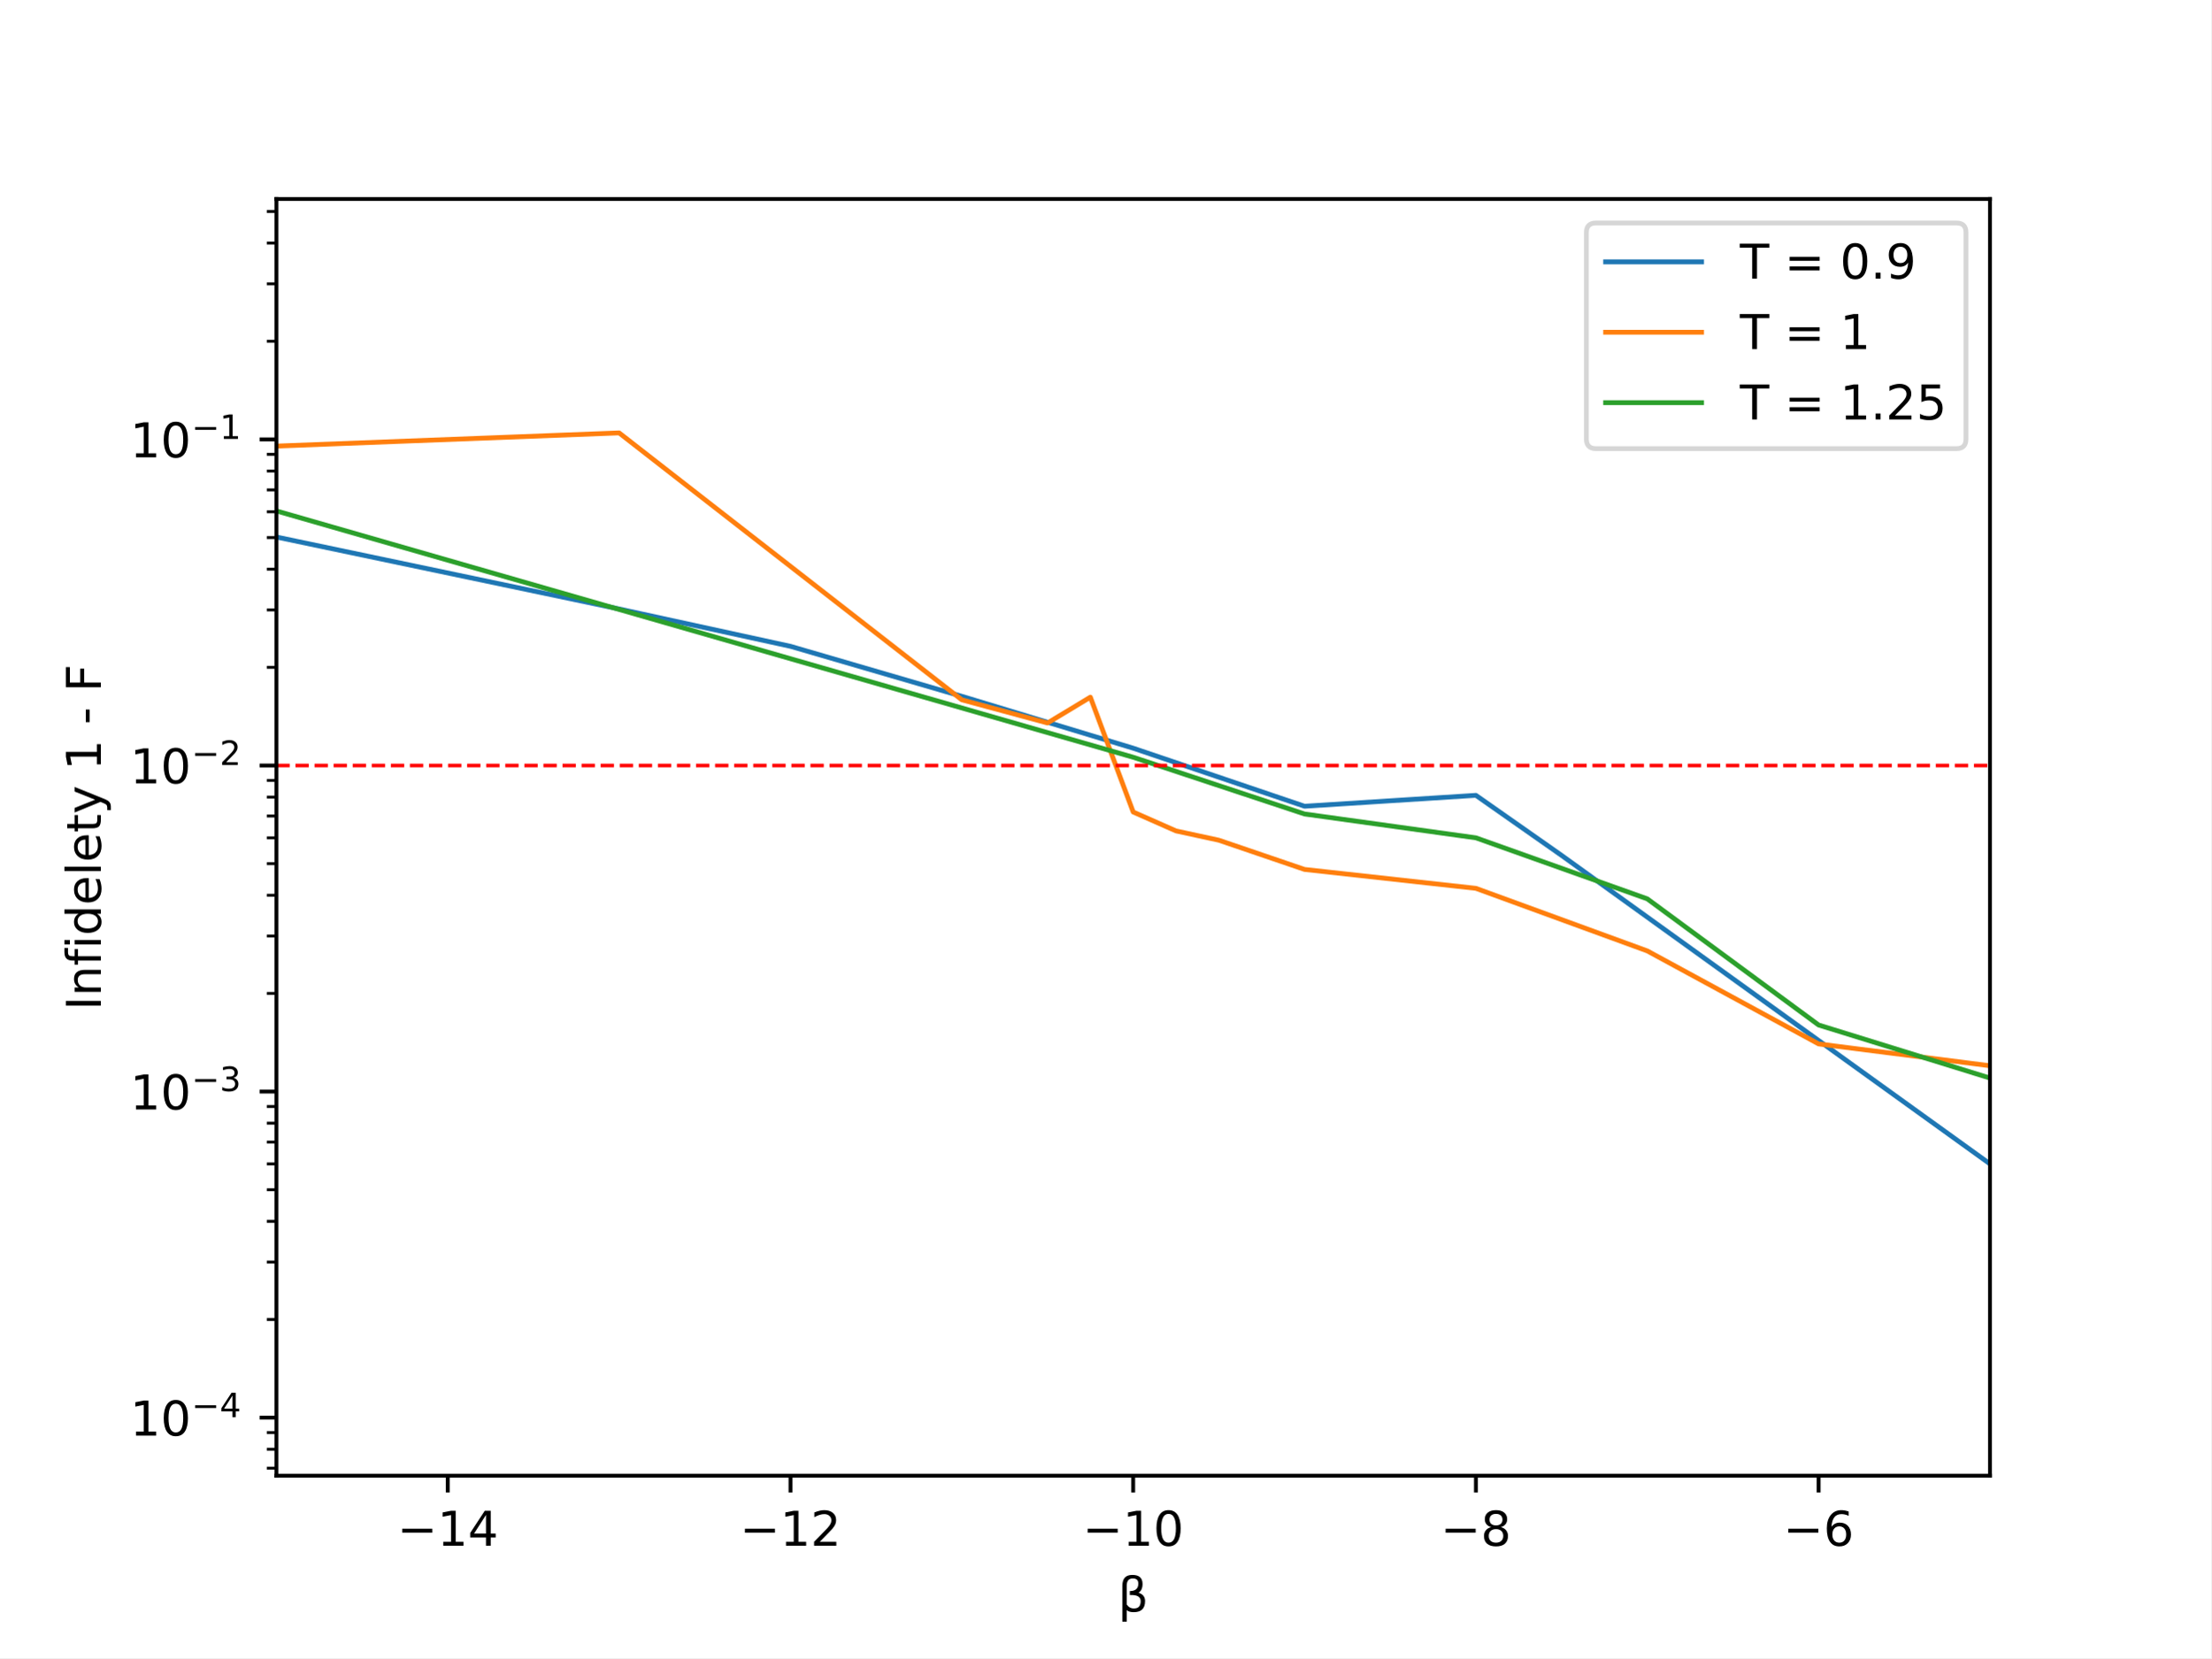
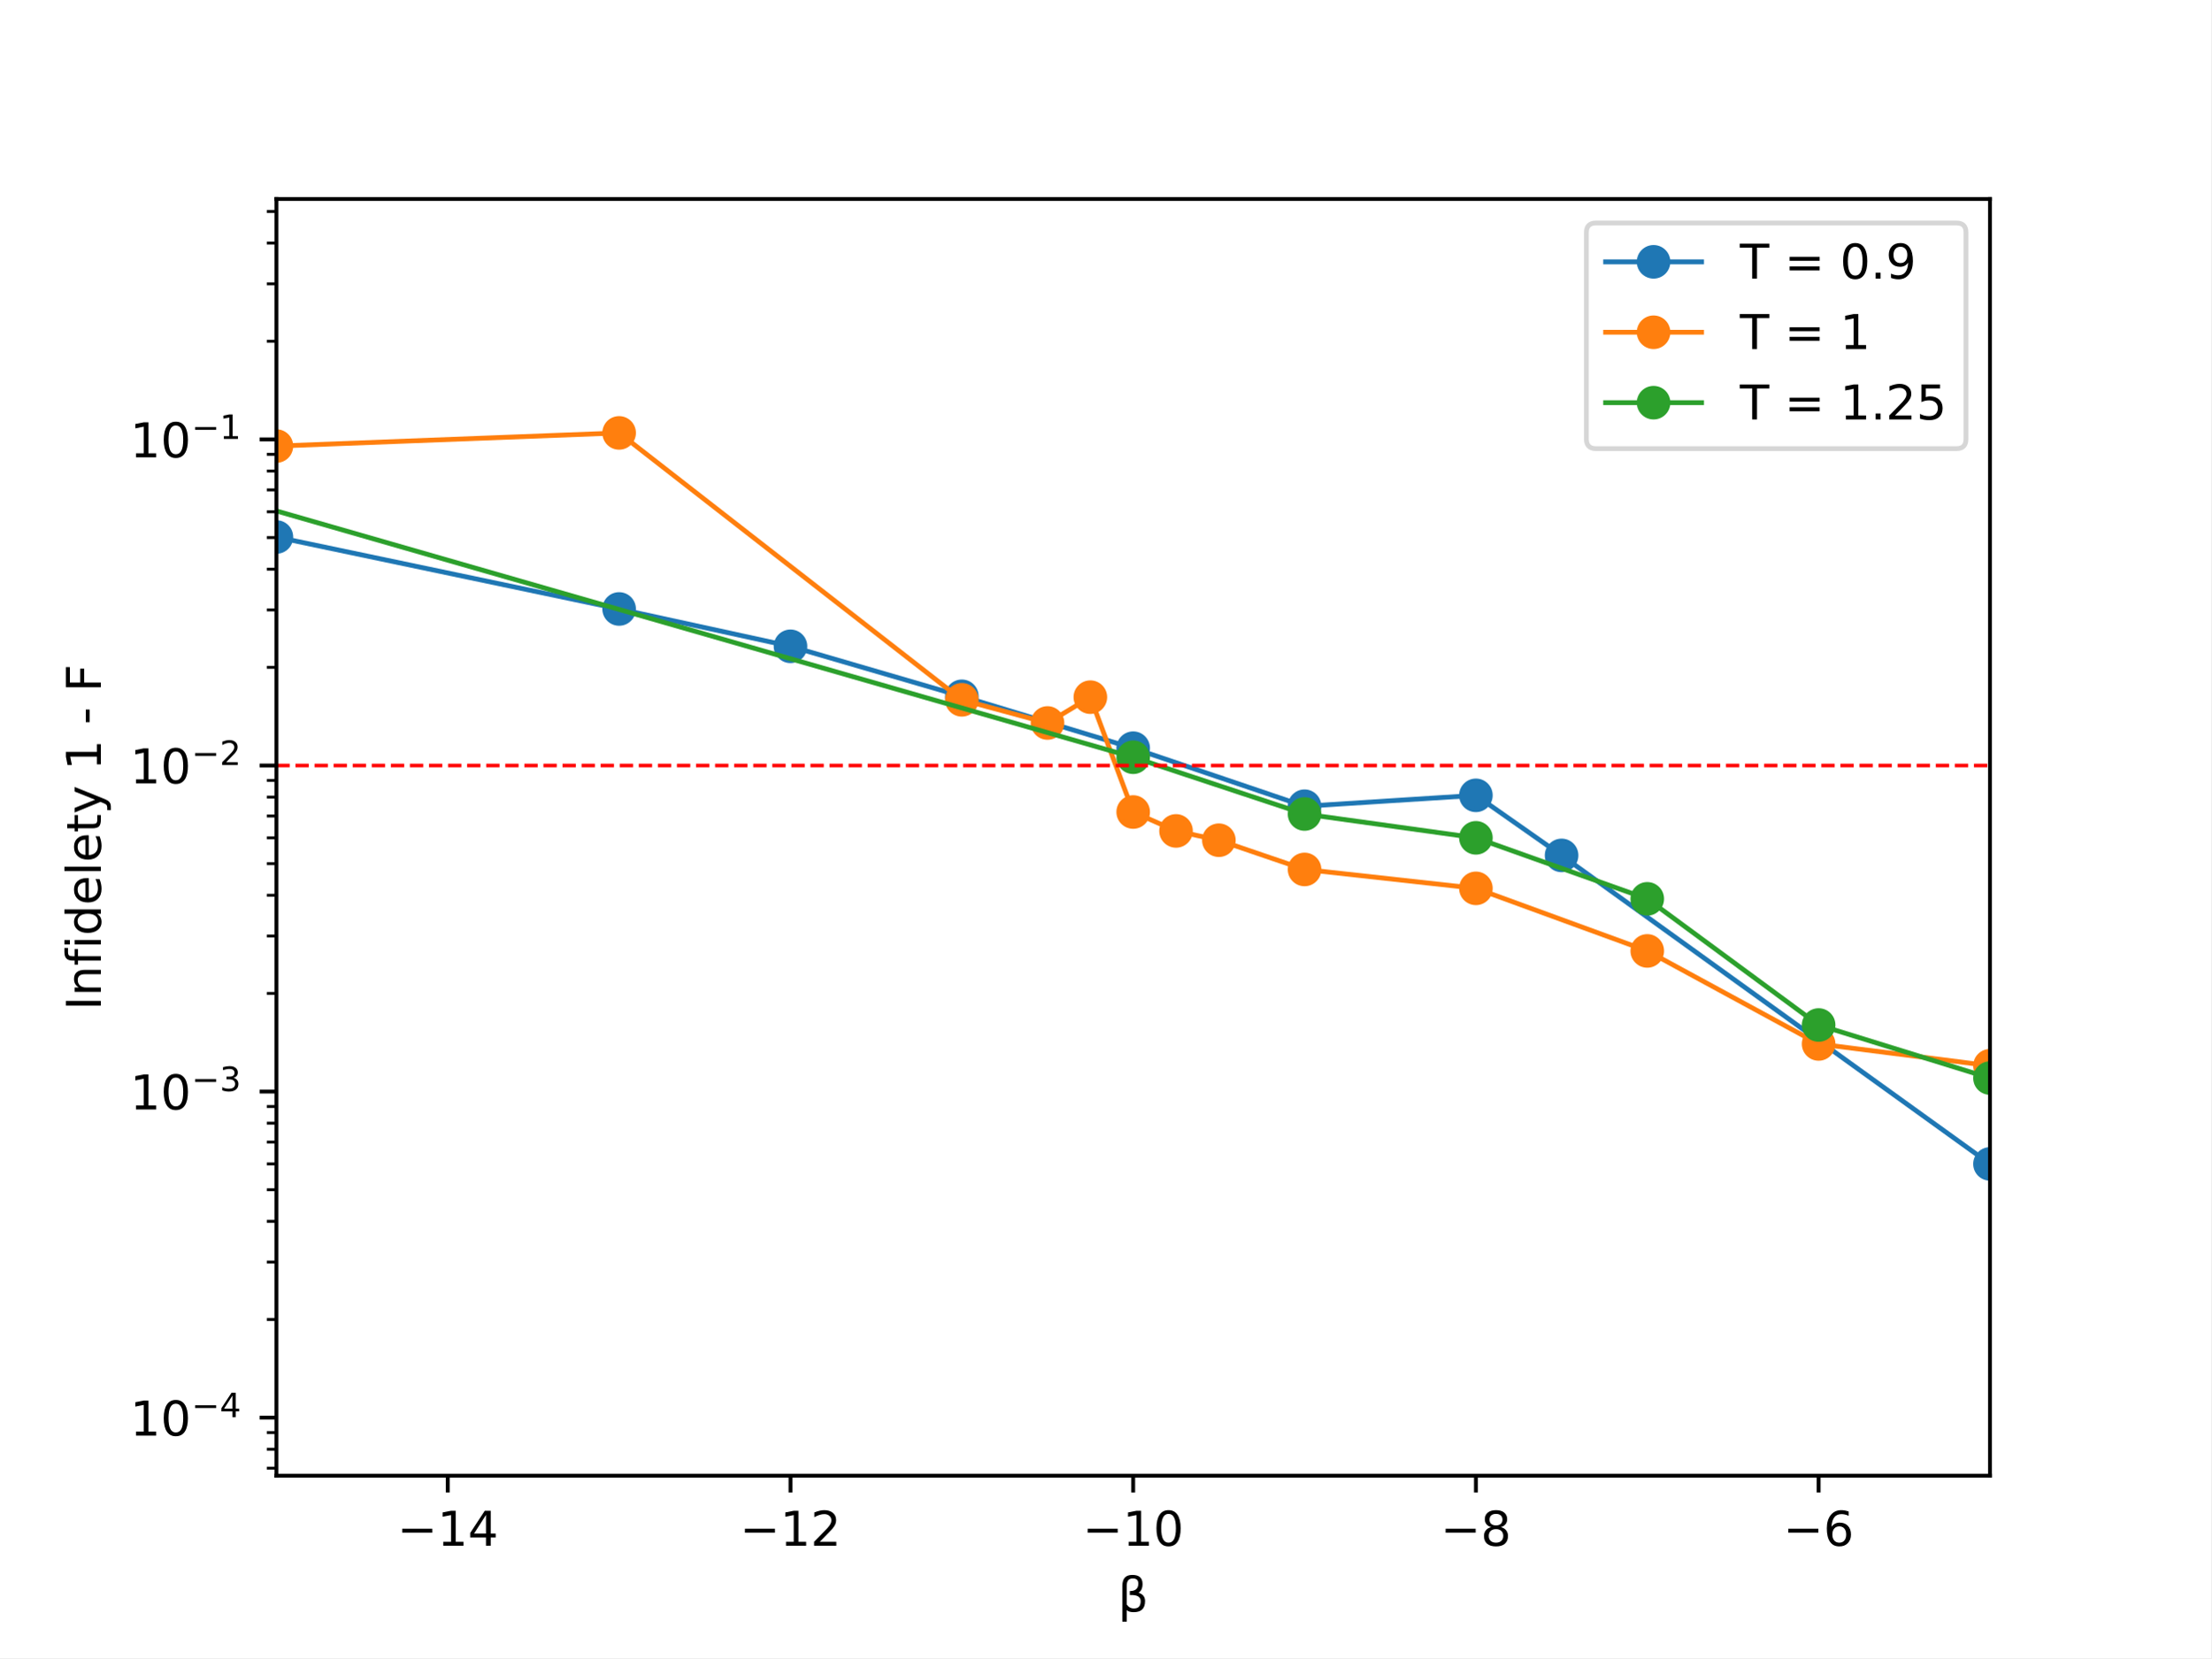
<svg xmlns="http://www.w3.org/2000/svg" xmlns:xlink="http://www.w3.org/1999/xlink" height="345.6pt" version="1.1" viewBox="0 0 460.8 345.6" width="460.8pt">
  <defs>
    <style type="text/css">
*{stroke-linecap:butt;stroke-linejoin:round;}
  </style>
  </defs>
  <g id="figure_1">
    <g id="patch_1">
      <path d="M 0 345.6  L 460.8 345.6  L 460.8 0  L 0 0  z " style="fill:#ffffff;" />
    </g>
    <g id="axes_1">
      <g id="patch_2">
        <path d="M 57.6 307.584  L 414.72 307.584  L 414.72 41.472  L 57.6 41.472  z " style="fill:#ffffff;" />
      </g>
      <g id="matplotlib.axis_1">
        <g id="xtick_1">
          <g id="line2d_1">
            <defs>
-               <path d="M 0 0  L 0 3.5  " id="mf424c99323" style="stroke:#000000;stroke-width:0.8;" />
-             </defs>
-             <g>
-               <use style="stroke:#000000;stroke-width:0.8;" x="93.312" xlink:href="#mf424c99323" y="307.584" />
+               <path d="M 0 0  L 0 3.5  " id="m72d1c3cd38" style="stroke:#000000;stroke-width:0.8;" />
+             </defs>
+             <g>
+               <use style="stroke:#000000;stroke-width:0.8;" x="93.312" xlink:href="#m72d1c3cd38" y="307.584" />
            </g>
          </g>
          <g id="text_1">
            <defs>
              <path d="M 10.594 35.5  L 73.188 35.5  L 73.188 27.203  L 10.594 27.203  z " id="DejaVuSans-8722" />
              <path d="M 12.406 8.297  L 28.516 8.297  L 28.516 63.922  L 10.984 60.406  L 10.984 69.391  L 28.422 72.906  L 38.281 72.906  L 38.281 8.297  L 54.391 8.297  L 54.391 0  L 12.406 0  z " id="DejaVuSans-49" />
              <path d="M 37.797 64.312  L 12.891 25.391  L 37.797 25.391  z M 35.203 72.906  L 47.609 72.906  L 47.609 25.391  L 58.016 25.391  L 58.016 17.188  L 47.609 17.188  L 47.609 0  L 37.797 0  L 37.797 17.188  L 4.891 17.188  L 4.891 26.703  z " id="DejaVuSans-52" />
            </defs>
            <g transform="translate(82.75966 322.1824)scale(0.1 -0.1)">
              <use xlink:href="#DejaVuSans-8722" />
              <use x="83.789" xlink:href="#DejaVuSans-49" />
              <use x="147.412" xlink:href="#DejaVuSans-52" />
            </g>
          </g>
        </g>
        <g id="xtick_2">
          <g id="line2d_2">
            <g>
-               <use style="stroke:#000000;stroke-width:0.8;" x="164.736" xlink:href="#mf424c99323" y="307.584" />
+               <use style="stroke:#000000;stroke-width:0.8;" x="164.736" xlink:href="#m72d1c3cd38" y="307.584" />
            </g>
          </g>
          <g id="text_2">
            <defs>
              <path d="M 19.188 8.297  L 53.609 8.297  L 53.609 0  L 7.328 0  L 7.328 8.297  Q 12.938 14.109 22.625 23.891  Q 32.328 33.688 34.812 36.531  Q 39.547 41.844 41.422 45.531  Q 43.312 49.219 43.312 52.781  Q 43.312 58.594 39.234 62.25  Q 35.156 65.922 28.609 65.922  Q 23.969 65.922 18.812 64.312  Q 13.672 62.703 7.812 59.422  L 7.812 69.391  Q 13.766 71.781 18.938 73  Q 24.125 74.219 28.422 74.219  Q 39.75 74.219 46.484 68.547  Q 53.219 62.891 53.219 53.422  Q 53.219 48.922 51.531 44.891  Q 49.859 40.875 45.406 35.406  Q 44.188 33.984 37.641 27.219  Q 31.109 20.453 19.188 8.297  z " id="DejaVuSans-50" />
            </defs>
            <g transform="translate(154.1837 322.1824)scale(0.1 -0.1)">
              <use xlink:href="#DejaVuSans-8722" />
              <use x="83.789" xlink:href="#DejaVuSans-49" />
              <use x="147.412" xlink:href="#DejaVuSans-50" />
            </g>
          </g>
        </g>
        <g id="xtick_3">
          <g id="line2d_3">
            <g>
-               <use style="stroke:#000000;stroke-width:0.8;" x="236.16" xlink:href="#mf424c99323" y="307.584" />
+               <use style="stroke:#000000;stroke-width:0.8;" x="236.16" xlink:href="#m72d1c3cd38" y="307.584" />
            </g>
          </g>
          <g id="text_3">
            <defs>
              <path d="M 31.781 66.406  Q 24.172 66.406 20.328 58.906  Q 16.5 51.422 16.5 36.375  Q 16.5 21.391 20.328 13.891  Q 24.172 6.391 31.781 6.391  Q 39.453 6.391 43.281 13.891  Q 47.125 21.391 47.125 36.375  Q 47.125 51.422 43.281 58.906  Q 39.453 66.406 31.781 66.406  z M 31.781 74.219  Q 44.047 74.219 50.516 64.516  Q 56.984 54.828 56.984 36.375  Q 56.984 17.969 50.516 8.266  Q 44.047 -1.422 31.781 -1.422  Q 19.531 -1.422 13.062 8.266  Q 6.594 17.969 6.594 36.375  Q 6.594 54.828 13.062 64.516  Q 19.531 74.219 31.781 74.219  z " id="DejaVuSans-48" />
            </defs>
            <g transform="translate(225.6077 322.1824)scale(0.1 -0.1)">
              <use xlink:href="#DejaVuSans-8722" />
              <use x="83.789" xlink:href="#DejaVuSans-49" />
              <use x="147.412" xlink:href="#DejaVuSans-48" />
            </g>
          </g>
        </g>
        <g id="xtick_4">
          <g id="line2d_4">
            <g>
-               <use style="stroke:#000000;stroke-width:0.8;" x="307.584" xlink:href="#mf424c99323" y="307.584" />
+               <use style="stroke:#000000;stroke-width:0.8;" x="307.584" xlink:href="#m72d1c3cd38" y="307.584" />
            </g>
          </g>
          <g id="text_4">
            <defs>
              <path d="M 31.781 34.625  Q 24.75 34.625 20.719 30.859  Q 16.703 27.094 16.703 20.516  Q 16.703 13.922 20.719 10.156  Q 24.75 6.391 31.781 6.391  Q 38.812 6.391 42.859 10.172  Q 46.922 13.969 46.922 20.516  Q 46.922 27.094 42.891 30.859  Q 38.875 34.625 31.781 34.625  z M 21.922 38.812  Q 15.578 40.375 12.031 44.719  Q 8.5 49.078 8.5 55.328  Q 8.5 64.062 14.719 69.141  Q 20.953 74.219 31.781 74.219  Q 42.672 74.219 48.875 69.141  Q 55.078 64.062 55.078 55.328  Q 55.078 49.078 51.531 44.719  Q 48 40.375 41.703 38.812  Q 48.828 37.156 52.797 32.312  Q 56.781 27.484 56.781 20.516  Q 56.781 9.906 50.312 4.234  Q 43.844 -1.422 31.781 -1.422  Q 19.734 -1.422 13.25 4.234  Q 6.781 9.906 6.781 20.516  Q 6.781 27.484 10.781 32.312  Q 14.797 37.156 21.922 38.812  z M 18.312 54.391  Q 18.312 48.734 21.844 45.562  Q 25.391 42.391 31.781 42.391  Q 38.141 42.391 41.719 45.562  Q 45.312 48.734 45.312 54.391  Q 45.312 60.062 41.719 63.234  Q 38.141 66.406 31.781 66.406  Q 25.391 66.406 21.844 63.234  Q 18.312 60.062 18.312 54.391  z " id="DejaVuSans-56" />
            </defs>
            <g transform="translate(300.2129 322.1824)scale(0.1 -0.1)">
              <use xlink:href="#DejaVuSans-8722" />
              <use x="83.789" xlink:href="#DejaVuSans-56" />
            </g>
          </g>
        </g>
        <g id="xtick_5">
          <g id="line2d_5">
            <g>
-               <use style="stroke:#000000;stroke-width:0.8;" x="379.008" xlink:href="#mf424c99323" y="307.584" />
+               <use style="stroke:#000000;stroke-width:0.8;" x="379.008" xlink:href="#m72d1c3cd38" y="307.584" />
            </g>
          </g>
          <g id="text_5">
            <defs>
              <path d="M 33.016 40.375  Q 26.375 40.375 22.484 35.828  Q 18.609 31.297 18.609 23.391  Q 18.609 15.531 22.484 10.953  Q 26.375 6.391 33.016 6.391  Q 39.656 6.391 43.531 10.953  Q 47.406 15.531 47.406 23.391  Q 47.406 31.297 43.531 35.828  Q 39.656 40.375 33.016 40.375  z M 52.594 71.297  L 52.594 62.312  Q 48.875 64.062 45.094 64.984  Q 41.312 65.922 37.594 65.922  Q 27.828 65.922 22.672 59.328  Q 17.531 52.734 16.797 39.406  Q 19.672 43.656 24.016 45.922  Q 28.375 48.188 33.594 48.188  Q 44.578 48.188 50.953 41.516  Q 57.328 34.859 57.328 23.391  Q 57.328 12.156 50.688 5.359  Q 44.047 -1.422 33.016 -1.422  Q 20.359 -1.422 13.672 8.266  Q 6.984 17.969 6.984 36.375  Q 6.984 53.656 15.188 63.938  Q 23.391 74.219 37.203 74.219  Q 40.922 74.219 44.703 73.484  Q 48.484 72.75 52.594 71.297  z " id="DejaVuSans-54" />
            </defs>
            <g transform="translate(371.6369 322.1824)scale(0.1 -0.1)">
              <use xlink:href="#DejaVuSans-8722" />
              <use x="83.789" xlink:href="#DejaVuSans-54" />
            </g>
          </g>
        </g>
        <g id="text_6">
          <defs>
            <path d="M 18.406 3.375  L 18.406 -20.797  L 9.375 -20.797  L 9.375 54.344  Q 9.375 76.609 30.172 76.609  Q 51.375 76.609 51.375 57.812  Q 51.375 44.438 42.969 39.547  Q 56.641 35.156 56.641 22.125  Q 56.641 -1.031 33.109 -1.031  Q 22.75 -1.031 18.406 3.375  z M 18.406 15.094  Q 23.828 6.641 33.453 6.641  Q 47.516 6.641 47.516 21.969  Q 47.516 35.75 24.859 34.672  L 24.859 42.969  Q 42.578 42.969 42.578 58.594  Q 42.578 69.281 31.156 69.281  Q 18.406 69.281 18.406 54.047  z " id="DejaVuSans-946" />
          </defs>
          <g transform="translate(232.9694 335.9231)scale(0.1 -0.1)">
            <use xlink:href="#DejaVuSans-946" />
          </g>
        </g>
      </g>
      <g id="matplotlib.axis_2">
        <g id="ytick_1">
          <g id="line2d_6">
            <defs>
-               <path d="M 0 0  L -3.5 0  " id="m5deb63828a" style="stroke:#000000;stroke-width:0.8;" />
-             </defs>
-             <g>
-               <use style="stroke:#000000;stroke-width:0.8;" x="57.6" xlink:href="#m5deb63828a" y="295.488" />
+               <path d="M 0 0  L -3.5 0  " id="m9f955e936a" style="stroke:#000000;stroke-width:0.8;" />
+             </defs>
+             <g>
+               <use style="stroke:#000000;stroke-width:0.8;" x="57.6" xlink:href="#m9f955e936a" y="295.488" />
            </g>
          </g>
          <g id="text_7">
            <g transform="translate(27.1 299.2872)scale(0.1 -0.1)">
              <use transform="translate(0 0.684375)" xlink:href="#DejaVuSans-49" />
              <use transform="translate(63.62305 0.684375)" xlink:href="#DejaVuSans-48" />
              <use transform="translate(128.2031 38.96563)scale(0.7)" xlink:href="#DejaVuSans-8722" />
              <use transform="translate(186.8555 38.96563)scale(0.7)" xlink:href="#DejaVuSans-52" />
            </g>
          </g>
        </g>
        <g id="ytick_2">
          <g id="line2d_7">
            <g>
-               <use style="stroke:#000000;stroke-width:0.8;" x="57.6" xlink:href="#m5deb63828a" y="227.52" />
+               <use style="stroke:#000000;stroke-width:0.8;" x="57.6" xlink:href="#m9f955e936a" y="227.52" />
            </g>
          </g>
          <g id="text_8">
            <defs>
              <path d="M 40.578 39.312  Q 47.656 37.797 51.625 33  Q 55.609 28.219 55.609 21.188  Q 55.609 10.406 48.188 4.484  Q 40.766 -1.422 27.094 -1.422  Q 22.516 -1.422 17.656 -0.516  Q 12.797 0.391 7.625 2.203  L 7.625 11.719  Q 11.719 9.328 16.594 8.109  Q 21.484 6.891 26.812 6.891  Q 36.078 6.891 40.938 10.547  Q 45.797 14.203 45.797 21.188  Q 45.797 27.641 41.281 31.266  Q 36.766 34.906 28.719 34.906  L 20.219 34.906  L 20.219 43.016  L 29.109 43.016  Q 36.375 43.016 40.234 45.922  Q 44.094 48.828 44.094 54.297  Q 44.094 59.906 40.109 62.906  Q 36.141 65.922 28.719 65.922  Q 24.656 65.922 20.016 65.031  Q 15.375 64.156 9.812 62.312  L 9.812 71.094  Q 15.438 72.656 20.344 73.438  Q 25.25 74.219 29.594 74.219  Q 40.828 74.219 47.359 69.109  Q 53.906 64.016 53.906 55.328  Q 53.906 49.266 50.438 45.094  Q 46.969 40.922 40.578 39.312  z " id="DejaVuSans-51" />
            </defs>
            <g transform="translate(27.1 231.319)scale(0.1 -0.1)">
              <use transform="translate(0 0.765625)" xlink:href="#DejaVuSans-49" />
              <use transform="translate(63.62305 0.765625)" xlink:href="#DejaVuSans-48" />
              <use transform="translate(128.2031 39.04688)scale(0.7)" xlink:href="#DejaVuSans-8722" />
              <use transform="translate(186.8555 39.04688)scale(0.7)" xlink:href="#DejaVuSans-51" />
            </g>
          </g>
        </g>
        <g id="ytick_3">
          <g id="line2d_8">
            <g>
-               <use style="stroke:#000000;stroke-width:0.8;" x="57.6" xlink:href="#m5deb63828a" y="159.551" />
+               <use style="stroke:#000000;stroke-width:0.8;" x="57.6" xlink:href="#m9f955e936a" y="159.551" />
            </g>
          </g>
          <g id="text_9">
            <g transform="translate(27.1 163.3507)scale(0.1 -0.1)">
              <use transform="translate(0 0.765625)" xlink:href="#DejaVuSans-49" />
              <use transform="translate(63.62305 0.765625)" xlink:href="#DejaVuSans-48" />
              <use transform="translate(128.2031 39.04688)scale(0.7)" xlink:href="#DejaVuSans-8722" />
              <use transform="translate(186.8555 39.04688)scale(0.7)" xlink:href="#DejaVuSans-50" />
            </g>
          </g>
        </g>
        <g id="ytick_4">
          <g id="line2d_9">
            <g>
-               <use style="stroke:#000000;stroke-width:0.8;" x="57.6" xlink:href="#m5deb63828a" y="91.583" />
+               <use style="stroke:#000000;stroke-width:0.8;" x="57.6" xlink:href="#m9f955e936a" y="91.583" />
            </g>
          </g>
          <g id="text_10">
            <g transform="translate(27.1 95.38241)scale(0.1 -0.1)">
              <use transform="translate(0 0.684375)" xlink:href="#DejaVuSans-49" />
              <use transform="translate(63.62305 0.684375)" xlink:href="#DejaVuSans-48" />
              <use transform="translate(128.2031 38.96563)scale(0.7)" xlink:href="#DejaVuSans-8722" />
              <use transform="translate(186.8555 38.96563)scale(0.7)" xlink:href="#DejaVuSans-49" />
            </g>
          </g>
        </g>
        <g id="ytick_5">
          <g id="line2d_10">
            <defs>
-               <path d="M 0 0  L -2 0  " id="m14cf009c15" style="stroke:#000000;stroke-width:0.6;" />
-             </defs>
-             <g>
-               <use style="stroke:#000000;stroke-width:0.6;" x="57.6" xlink:href="#m14cf009c15" y="306.016" />
+               <path d="M 0 0  L -2 0  " id="mcd9bf5839f" style="stroke:#000000;stroke-width:0.6;" />
+             </defs>
+             <g>
+               <use style="stroke:#000000;stroke-width:0.6;" x="57.6" xlink:href="#mcd9bf5839f" y="306.016" />
            </g>
          </g>
        </g>
        <g id="ytick_6">
          <g id="line2d_11">
            <g>
-               <use style="stroke:#000000;stroke-width:0.6;" x="57.6" xlink:href="#m14cf009c15" y="302.075" />
+               <use style="stroke:#000000;stroke-width:0.6;" x="57.6" xlink:href="#mcd9bf5839f" y="302.075" />
            </g>
          </g>
        </g>
        <g id="ytick_7">
          <g id="line2d_12">
            <g>
-               <use style="stroke:#000000;stroke-width:0.6;" x="57.6" xlink:href="#m14cf009c15" y="298.598" />
+               <use style="stroke:#000000;stroke-width:0.6;" x="57.6" xlink:href="#mcd9bf5839f" y="298.598" />
            </g>
          </g>
        </g>
        <g id="ytick_8">
          <g id="line2d_13">
            <g>
-               <use style="stroke:#000000;stroke-width:0.6;" x="57.6" xlink:href="#m14cf009c15" y="275.028" />
+               <use style="stroke:#000000;stroke-width:0.6;" x="57.6" xlink:href="#mcd9bf5839f" y="275.028" />
            </g>
          </g>
        </g>
        <g id="ytick_9">
          <g id="line2d_14">
            <g>
-               <use style="stroke:#000000;stroke-width:0.6;" x="57.6" xlink:href="#m14cf009c15" y="263.059" />
+               <use style="stroke:#000000;stroke-width:0.6;" x="57.6" xlink:href="#mcd9bf5839f" y="263.059" />
            </g>
          </g>
        </g>
        <g id="ytick_10">
          <g id="line2d_15">
            <g>
-               <use style="stroke:#000000;stroke-width:0.6;" x="57.6" xlink:href="#m14cf009c15" y="254.567" />
+               <use style="stroke:#000000;stroke-width:0.6;" x="57.6" xlink:href="#mcd9bf5839f" y="254.567" />
            </g>
          </g>
        </g>
        <g id="ytick_11">
          <g id="line2d_16">
            <g>
-               <use style="stroke:#000000;stroke-width:0.6;" x="57.6" xlink:href="#m14cf009c15" y="247.98" />
+               <use style="stroke:#000000;stroke-width:0.6;" x="57.6" xlink:href="#mcd9bf5839f" y="247.98" />
            </g>
          </g>
        </g>
        <g id="ytick_12">
          <g id="line2d_17">
            <g>
-               <use style="stroke:#000000;stroke-width:0.6;" x="57.6" xlink:href="#m14cf009c15" y="242.598" />
+               <use style="stroke:#000000;stroke-width:0.6;" x="57.6" xlink:href="#mcd9bf5839f" y="242.598" />
            </g>
          </g>
        </g>
        <g id="ytick_13">
          <g id="line2d_18">
            <g>
-               <use style="stroke:#000000;stroke-width:0.6;" x="57.6" xlink:href="#m14cf009c15" y="238.048" />
+               <use style="stroke:#000000;stroke-width:0.6;" x="57.6" xlink:href="#mcd9bf5839f" y="238.048" />
            </g>
          </g>
        </g>
        <g id="ytick_14">
          <g id="line2d_19">
            <g>
-               <use style="stroke:#000000;stroke-width:0.6;" x="57.6" xlink:href="#m14cf009c15" y="234.107" />
+               <use style="stroke:#000000;stroke-width:0.6;" x="57.6" xlink:href="#mcd9bf5839f" y="234.107" />
            </g>
          </g>
        </g>
        <g id="ytick_15">
          <g id="line2d_20">
            <g>
-               <use style="stroke:#000000;stroke-width:0.6;" x="57.6" xlink:href="#m14cf009c15" y="230.63" />
+               <use style="stroke:#000000;stroke-width:0.6;" x="57.6" xlink:href="#mcd9bf5839f" y="230.63" />
            </g>
          </g>
        </g>
        <g id="ytick_16">
          <g id="line2d_21">
            <g>
-               <use style="stroke:#000000;stroke-width:0.6;" x="57.6" xlink:href="#m14cf009c15" y="207.059" />
+               <use style="stroke:#000000;stroke-width:0.6;" x="57.6" xlink:href="#mcd9bf5839f" y="207.059" />
            </g>
          </g>
        </g>
        <g id="ytick_17">
          <g id="line2d_22">
            <g>
-               <use style="stroke:#000000;stroke-width:0.6;" x="57.6" xlink:href="#m14cf009c15" y="195.091" />
+               <use style="stroke:#000000;stroke-width:0.6;" x="57.6" xlink:href="#mcd9bf5839f" y="195.091" />
            </g>
          </g>
        </g>
        <g id="ytick_18">
          <g id="line2d_23">
            <g>
-               <use style="stroke:#000000;stroke-width:0.6;" x="57.6" xlink:href="#m14cf009c15" y="186.599" />
+               <use style="stroke:#000000;stroke-width:0.6;" x="57.6" xlink:href="#mcd9bf5839f" y="186.599" />
            </g>
          </g>
        </g>
        <g id="ytick_19">
          <g id="line2d_24">
            <g>
-               <use style="stroke:#000000;stroke-width:0.6;" x="57.6" xlink:href="#m14cf009c15" y="180.012" />
+               <use style="stroke:#000000;stroke-width:0.6;" x="57.6" xlink:href="#mcd9bf5839f" y="180.012" />
            </g>
          </g>
        </g>
        <g id="ytick_20">
          <g id="line2d_25">
            <g>
-               <use style="stroke:#000000;stroke-width:0.6;" x="57.6" xlink:href="#m14cf009c15" y="174.63" />
+               <use style="stroke:#000000;stroke-width:0.6;" x="57.6" xlink:href="#mcd9bf5839f" y="174.63" />
            </g>
          </g>
        </g>
        <g id="ytick_21">
          <g id="line2d_26">
            <g>
-               <use style="stroke:#000000;stroke-width:0.6;" x="57.6" xlink:href="#m14cf009c15" y="170.08" />
+               <use style="stroke:#000000;stroke-width:0.6;" x="57.6" xlink:href="#mcd9bf5839f" y="170.08" />
            </g>
          </g>
        </g>
        <g id="ytick_22">
          <g id="line2d_27">
            <g>
-               <use style="stroke:#000000;stroke-width:0.6;" x="57.6" xlink:href="#m14cf009c15" y="166.138" />
+               <use style="stroke:#000000;stroke-width:0.6;" x="57.6" xlink:href="#mcd9bf5839f" y="166.138" />
            </g>
          </g>
        </g>
        <g id="ytick_23">
          <g id="line2d_28">
            <g>
-               <use style="stroke:#000000;stroke-width:0.6;" x="57.6" xlink:href="#m14cf009c15" y="162.662" />
+               <use style="stroke:#000000;stroke-width:0.6;" x="57.6" xlink:href="#mcd9bf5839f" y="162.662" />
            </g>
          </g>
        </g>
        <g id="ytick_24">
          <g id="line2d_29">
            <g>
-               <use style="stroke:#000000;stroke-width:0.6;" x="57.6" xlink:href="#m14cf009c15" y="139.091" />
+               <use style="stroke:#000000;stroke-width:0.6;" x="57.6" xlink:href="#mcd9bf5839f" y="139.091" />
            </g>
          </g>
        </g>
        <g id="ytick_25">
          <g id="line2d_30">
            <g>
-               <use style="stroke:#000000;stroke-width:0.6;" x="57.6" xlink:href="#m14cf009c15" y="127.122" />
+               <use style="stroke:#000000;stroke-width:0.6;" x="57.6" xlink:href="#mcd9bf5839f" y="127.122" />
            </g>
          </g>
        </g>
        <g id="ytick_26">
          <g id="line2d_31">
            <g>
-               <use style="stroke:#000000;stroke-width:0.6;" x="57.6" xlink:href="#m14cf009c15" y="118.63" />
+               <use style="stroke:#000000;stroke-width:0.6;" x="57.6" xlink:href="#mcd9bf5839f" y="118.63" />
            </g>
          </g>
        </g>
        <g id="ytick_27">
          <g id="line2d_32">
            <g>
-               <use style="stroke:#000000;stroke-width:0.6;" x="57.6" xlink:href="#m14cf009c15" y="112.044" />
+               <use style="stroke:#000000;stroke-width:0.6;" x="57.6" xlink:href="#mcd9bf5839f" y="112.044" />
            </g>
          </g>
        </g>
        <g id="ytick_28">
          <g id="line2d_33">
            <g>
-               <use style="stroke:#000000;stroke-width:0.6;" x="57.6" xlink:href="#m14cf009c15" y="106.662" />
+               <use style="stroke:#000000;stroke-width:0.6;" x="57.6" xlink:href="#mcd9bf5839f" y="106.662" />
            </g>
          </g>
        </g>
        <g id="ytick_29">
          <g id="line2d_34">
            <g>
-               <use style="stroke:#000000;stroke-width:0.6;" x="57.6" xlink:href="#m14cf009c15" y="102.112" />
+               <use style="stroke:#000000;stroke-width:0.6;" x="57.6" xlink:href="#mcd9bf5839f" y="102.112" />
            </g>
          </g>
        </g>
        <g id="ytick_30">
          <g id="line2d_35">
            <g>
-               <use style="stroke:#000000;stroke-width:0.6;" x="57.6" xlink:href="#m14cf009c15" y="98.17" />
+               <use style="stroke:#000000;stroke-width:0.6;" x="57.6" xlink:href="#mcd9bf5839f" y="98.17" />
            </g>
          </g>
        </g>
        <g id="ytick_31">
          <g id="line2d_36">
            <g>
-               <use style="stroke:#000000;stroke-width:0.6;" x="57.6" xlink:href="#m14cf009c15" y="94.693" />
+               <use style="stroke:#000000;stroke-width:0.6;" x="57.6" xlink:href="#mcd9bf5839f" y="94.693" />
            </g>
          </g>
        </g>
        <g id="ytick_32">
          <g id="line2d_37">
            <g>
-               <use style="stroke:#000000;stroke-width:0.6;" x="57.6" xlink:href="#m14cf009c15" y="71.123" />
+               <use style="stroke:#000000;stroke-width:0.6;" x="57.6" xlink:href="#mcd9bf5839f" y="71.123" />
            </g>
          </g>
        </g>
        <g id="ytick_33">
          <g id="line2d_38">
            <g>
-               <use style="stroke:#000000;stroke-width:0.6;" x="57.6" xlink:href="#m14cf009c15" y="59.154" />
+               <use style="stroke:#000000;stroke-width:0.6;" x="57.6" xlink:href="#mcd9bf5839f" y="59.154" />
            </g>
          </g>
        </g>
        <g id="ytick_34">
          <g id="line2d_39">
            <g>
-               <use style="stroke:#000000;stroke-width:0.6;" x="57.6" xlink:href="#m14cf009c15" y="50.662" />
+               <use style="stroke:#000000;stroke-width:0.6;" x="57.6" xlink:href="#mcd9bf5839f" y="50.662" />
            </g>
          </g>
        </g>
        <g id="ytick_35">
          <g id="line2d_40">
            <g>
-               <use style="stroke:#000000;stroke-width:0.6;" x="57.6" xlink:href="#m14cf009c15" y="44.075" />
+               <use style="stroke:#000000;stroke-width:0.6;" x="57.6" xlink:href="#mcd9bf5839f" y="44.075" />
            </g>
          </g>
        </g>
        <g id="text_11">
          <defs>
            <path d="M 9.812 72.906  L 19.672 72.906  L 19.672 0  L 9.812 0  z " id="DejaVuSans-73" />
            <path d="M 54.891 33.016  L 54.891 0  L 45.906 0  L 45.906 32.719  Q 45.906 40.484 42.875 44.328  Q 39.844 48.188 33.797 48.188  Q 26.516 48.188 22.312 43.547  Q 18.109 38.922 18.109 30.906  L 18.109 0  L 9.078 0  L 9.078 54.688  L 18.109 54.688  L 18.109 46.188  Q 21.344 51.125 25.703 53.562  Q 30.078 56 35.797 56  Q 45.219 56 50.047 50.172  Q 54.891 44.344 54.891 33.016  z " id="DejaVuSans-110" />
            <path d="M 37.109 75.984  L 37.109 68.5  L 28.516 68.5  Q 23.688 68.5 21.797 66.547  Q 19.922 64.594 19.922 59.516  L 19.922 54.688  L 34.719 54.688  L 34.719 47.703  L 19.922 47.703  L 19.922 0  L 10.891 0  L 10.891 47.703  L 2.297 47.703  L 2.297 54.688  L 10.891 54.688  L 10.891 58.5  Q 10.891 67.625 15.141 71.797  Q 19.391 75.984 28.609 75.984  z " id="DejaVuSans-102" />
            <path d="M 9.422 54.688  L 18.406 54.688  L 18.406 0  L 9.422 0  z M 9.422 75.984  L 18.406 75.984  L 18.406 64.594  L 9.422 64.594  z " id="DejaVuSans-105" />
            <path d="M 45.406 46.391  L 45.406 75.984  L 54.391 75.984  L 54.391 0  L 45.406 0  L 45.406 8.203  Q 42.578 3.328 38.25 0.953  Q 33.938 -1.422 27.875 -1.422  Q 17.969 -1.422 11.734 6.484  Q 5.516 14.406 5.516 27.297  Q 5.516 40.188 11.734 48.094  Q 17.969 56 27.875 56  Q 33.938 56 38.25 53.625  Q 42.578 51.266 45.406 46.391  z M 14.797 27.297  Q 14.797 17.391 18.875 11.75  Q 22.953 6.109 30.078 6.109  Q 37.203 6.109 41.297 11.75  Q 45.406 17.391 45.406 27.297  Q 45.406 37.203 41.297 42.844  Q 37.203 48.484 30.078 48.484  Q 22.953 48.484 18.875 42.844  Q 14.797 37.203 14.797 27.297  z " id="DejaVuSans-100" />
            <path d="M 56.203 29.594  L 56.203 25.203  L 14.891 25.203  Q 15.484 15.922 20.484 11.062  Q 25.484 6.203 34.422 6.203  Q 39.594 6.203 44.453 7.469  Q 49.312 8.734 54.109 11.281  L 54.109 2.781  Q 49.266 0.734 44.188 -0.344  Q 39.109 -1.422 33.891 -1.422  Q 20.797 -1.422 13.156 6.188  Q 5.516 13.812 5.516 26.812  Q 5.516 40.234 12.766 48.109  Q 20.016 56 32.328 56  Q 43.359 56 49.781 48.891  Q 56.203 41.797 56.203 29.594  z M 47.219 32.234  Q 47.125 39.594 43.094 43.984  Q 39.062 48.391 32.422 48.391  Q 24.906 48.391 20.391 44.141  Q 15.875 39.891 15.188 32.172  z " id="DejaVuSans-101" />
            <path d="M 9.422 75.984  L 18.406 75.984  L 18.406 0  L 9.422 0  z " id="DejaVuSans-108" />
            <path d="M 18.312 70.219  L 18.312 54.688  L 36.812 54.688  L 36.812 47.703  L 18.312 47.703  L 18.312 18.016  Q 18.312 11.328 20.141 9.422  Q 21.969 7.516 27.594 7.516  L 36.812 7.516  L 36.812 0  L 27.594 0  Q 17.188 0 13.234 3.875  Q 9.281 7.766 9.281 18.016  L 9.281 47.703  L 2.688 47.703  L 2.688 54.688  L 9.281 54.688  L 9.281 70.219  z " id="DejaVuSans-116" />
            <path d="M 32.172 -5.078  Q 28.375 -14.844 24.75 -17.812  Q 21.141 -20.797 15.094 -20.797  L 7.906 -20.797  L 7.906 -13.281  L 13.188 -13.281  Q 16.891 -13.281 18.938 -11.516  Q 21 -9.766 23.484 -3.219  L 25.094 0.875  L 2.984 54.688  L 12.5 54.688  L 29.594 11.922  L 46.688 54.688  L 56.203 54.688  z " id="DejaVuSans-121" />
            <path id="DejaVuSans-32" />
            <path d="M 4.891 31.391  L 31.203 31.391  L 31.203 23.391  L 4.891 23.391  z " id="DejaVuSans-45" />
            <path d="M 9.812 72.906  L 51.703 72.906  L 51.703 64.594  L 19.672 64.594  L 19.672 43.109  L 48.578 43.109  L 48.578 34.812  L 19.672 34.812  L 19.672 0  L 9.812 0  z " id="DejaVuSans-70" />
          </defs>
          <g transform="translate(21.02031 210.585)rotate(-90)scale(0.1 -0.1)">
            <use xlink:href="#DejaVuSans-73" />
            <use x="29.492" xlink:href="#DejaVuSans-110" />
            <use x="92.871" xlink:href="#DejaVuSans-102" />
            <use x="128.076" xlink:href="#DejaVuSans-105" />
            <use x="155.859" xlink:href="#DejaVuSans-100" />
            <use x="219.336" xlink:href="#DejaVuSans-101" />
            <use x="280.859" xlink:href="#DejaVuSans-108" />
            <use x="308.643" xlink:href="#DejaVuSans-101" />
            <use x="370.166" xlink:href="#DejaVuSans-116" />
            <use x="409.375" xlink:href="#DejaVuSans-121" />
            <use x="468.555" xlink:href="#DejaVuSans-32" />
            <use x="500.342" xlink:href="#DejaVuSans-49" />
            <use x="563.965" xlink:href="#DejaVuSans-32" />
            <use x="595.752" xlink:href="#DejaVuSans-45" />
            <use x="631.836" xlink:href="#DejaVuSans-32" />
            <use x="663.623" xlink:href="#DejaVuSans-70" />
          </g>
        </g>
      </g>
      <g id="line2d_41">
-         <path clip-path="url(#pe324ede04d)" d="M 57.6 111.926  L 129.024 126.926  L 164.736 134.71  L 200.448 145.129  L 236.16 155.944  L 271.872 168.043  L 307.584 165.772  L 325.44 178.292  L 414.72 242.598  L 461.8 242.598  " style="fill:none;stroke:#1f77b4;stroke-linecap:square;" />
+         <path clip-path="url(#p0e26ac857b)" d="M 57.6 111.926  L 129.024 126.926  L 164.736 134.71  L 200.448 145.129  L 236.16 155.944  L 271.872 168.043  L 307.584 165.772  L 325.44 178.292  L 414.72 242.598  L 461.8 242.598  " style="fill:none;stroke:#1f77b4;stroke-linecap:square;" />
+         <defs>
+           <path d="M 0 3  C 0.796 3 1.559 2.684 2.121 2.121  C 2.684 1.559 3 0.796 3 0  C 3 -0.796 2.684 -1.559 2.121 -2.121  C 1.559 -2.684 0.796 -3 0 -3  C -0.796 -3 -1.559 -2.684 -2.121 -2.121  C -2.684 -1.559 -3 -0.796 -3 0  C -3 0.796 -2.684 1.559 -2.121 2.121  C -1.559 2.684 -0.796 3 0 3  z " id="mc2d60dd2a2" style="stroke:#1f77b4;" />
+         </defs>
+         <g clip-path="url(#p0e26ac857b)">
+           <use style="fill:#1f77b4;stroke:#1f77b4;" x="57.6" xlink:href="#mc2d60dd2a2" y="111.926" />
+           <use style="fill:#1f77b4;stroke:#1f77b4;" x="129.024" xlink:href="#mc2d60dd2a2" y="126.926" />
+           <use style="fill:#1f77b4;stroke:#1f77b4;" x="164.736" xlink:href="#mc2d60dd2a2" y="134.71" />
+           <use style="fill:#1f77b4;stroke:#1f77b4;" x="200.448" xlink:href="#mc2d60dd2a2" y="145.129" />
+           <use style="fill:#1f77b4;stroke:#1f77b4;" x="236.16" xlink:href="#mc2d60dd2a2" y="155.944" />
+           <use style="fill:#1f77b4;stroke:#1f77b4;" x="271.872" xlink:href="#mc2d60dd2a2" y="168.043" />
+           <use style="fill:#1f77b4;stroke:#1f77b4;" x="307.584" xlink:href="#mc2d60dd2a2" y="165.772" />
+           <use style="fill:#1f77b4;stroke:#1f77b4;" x="325.44" xlink:href="#mc2d60dd2a2" y="178.292" />
+           <use style="fill:#1f77b4;stroke:#1f77b4;" x="414.72" xlink:href="#mc2d60dd2a2" y="242.598" />
+           <use style="fill:#1f77b4;stroke:#1f77b4;" x="486.144" xlink:href="#mc2d60dd2a2" y="242.598" />
+           <use style="fill:#1f77b4;stroke:#1f77b4;" x="557.568" xlink:href="#mc2d60dd2a2" y="254.567" />
+         </g>
      </g>
      <g id="line2d_42">
-         <path clip-path="url(#pe324ede04d)" d="M -1 80.041  L 57.6 92.973  L 129.024 90.227  L 200.448 145.863  L 218.304 150.693  L 227.232 145.311  L 236.16 169.248  L 245.088 173.19  L 254.016 175.126  L 271.872 181.217  L 307.584 185.159  L 343.296 198.201  L 379.008 217.588  L 414.72 222.138  L 461.8 220.581  " style="fill:none;stroke:#ff7f0e;stroke-linecap:square;" />
+         <path clip-path="url(#p0e26ac857b)" d="M -1 80.041  L 57.6 92.973  L 129.024 90.227  L 200.448 145.863  L 218.304 150.693  L 227.232 145.311  L 236.16 169.248  L 245.088 173.19  L 254.016 175.126  L 271.872 181.217  L 307.584 185.159  L 343.296 198.201  L 379.008 217.588  L 414.72 222.138  L 461.8 220.581  " style="fill:none;stroke:#ff7f0e;stroke-linecap:square;" />
+         <defs>
+           <path d="M 0 3  C 0.796 3 1.559 2.684 2.121 2.121  C 2.684 1.559 3 0.796 3 0  C 3 -0.796 2.684 -1.559 2.121 -2.121  C 1.559 -2.684 0.796 -3 0 -3  C -0.796 -3 -1.559 -2.684 -2.121 -2.121  C -2.684 -1.559 -3 -0.796 -3 0  C -3 0.796 -2.684 1.559 -2.121 2.121  C -1.559 2.684 -0.796 3 0 3  z " id="m1407e6c227" style="stroke:#ff7f0e;" />
+         </defs>
+         <g clip-path="url(#p0e26ac857b)">
+           <use style="fill:#ff7f0e;stroke:#ff7f0e;" x="-1" xlink:href="#m1407e6c227" y="80.041" />
+           <use style="fill:#ff7f0e;stroke:#ff7f0e;" x="57.6" xlink:href="#m1407e6c227" y="92.973" />
+           <use style="fill:#ff7f0e;stroke:#ff7f0e;" x="129.024" xlink:href="#m1407e6c227" y="90.227" />
+           <use style="fill:#ff7f0e;stroke:#ff7f0e;" x="200.448" xlink:href="#m1407e6c227" y="145.863" />
+           <use style="fill:#ff7f0e;stroke:#ff7f0e;" x="218.304" xlink:href="#m1407e6c227" y="150.693" />
+           <use style="fill:#ff7f0e;stroke:#ff7f0e;" x="227.232" xlink:href="#m1407e6c227" y="145.311" />
+           <use style="fill:#ff7f0e;stroke:#ff7f0e;" x="236.16" xlink:href="#m1407e6c227" y="169.248" />
+           <use style="fill:#ff7f0e;stroke:#ff7f0e;" x="245.088" xlink:href="#m1407e6c227" y="173.19" />
+           <use style="fill:#ff7f0e;stroke:#ff7f0e;" x="254.016" xlink:href="#m1407e6c227" y="175.126" />
+           <use style="fill:#ff7f0e;stroke:#ff7f0e;" x="271.872" xlink:href="#m1407e6c227" y="181.217" />
+           <use style="fill:#ff7f0e;stroke:#ff7f0e;" x="307.584" xlink:href="#m1407e6c227" y="185.159" />
+           <use style="fill:#ff7f0e;stroke:#ff7f0e;" x="343.296" xlink:href="#m1407e6c227" y="198.201" />
+           <use style="fill:#ff7f0e;stroke:#ff7f0e;" x="379.008" xlink:href="#m1407e6c227" y="217.588" />
+           <use style="fill:#ff7f0e;stroke:#ff7f0e;" x="414.72" xlink:href="#m1407e6c227" y="222.138" />
+           <use style="fill:#ff7f0e;stroke:#ff7f0e;" x="486.144" xlink:href="#m1407e6c227" y="219.775" />
+           <use style="fill:#ff7f0e;stroke:#ff7f0e;" x="557.568" xlink:href="#m1407e6c227" y="263.059" />
+           <use style="fill:#ff7f0e;stroke:#ff7f0e;" x="593.28" xlink:href="#m1407e6c227" y="263.059" />
+         </g>
      </g>
      <g id="line2d_43">
-         <path clip-path="url(#pe324ede04d)" d="M -1 89.641  L 236.16 157.831  L 271.872 169.661  L 307.584 174.63  L 343.296 187.346  L 379.008 213.646  L 414.72 224.706  L 461.8 244.389  " style="fill:none;stroke:#2ca02c;stroke-linecap:square;" />
+         <path clip-path="url(#p0e26ac857b)" d="M -1 89.641  L 236.16 157.831  L 271.872 169.661  L 307.584 174.63  L 343.296 187.346  L 379.008 213.646  L 414.72 224.706  L 461.8 244.389  " style="fill:none;stroke:#2ca02c;stroke-linecap:square;" />
+         <defs>
+           <path d="M 0 3  C 0.796 3 1.559 2.684 2.121 2.121  C 2.684 1.559 3 0.796 3 0  C 3 -0.796 2.684 -1.559 2.121 -2.121  C 1.559 -2.684 0.796 -3 0 -3  C -0.796 -3 -1.559 -2.684 -2.121 -2.121  C -2.684 -1.559 -3 -0.796 -3 0  C -3 0.796 -2.684 1.559 -2.121 2.121  C -1.559 2.684 -0.796 3 0 3  z " id="mf8d783a28f" style="stroke:#2ca02c;" />
+         </defs>
+         <g clip-path="url(#p0e26ac857b)">
+           <use style="fill:#2ca02c;stroke:#2ca02c;" x="-1" xlink:href="#mf8d783a28f" y="89.641" />
+           <use style="fill:#2ca02c;stroke:#2ca02c;" x="236.16" xlink:href="#mf8d783a28f" y="157.831" />
+           <use style="fill:#2ca02c;stroke:#2ca02c;" x="271.872" xlink:href="#mf8d783a28f" y="169.661" />
+           <use style="fill:#2ca02c;stroke:#2ca02c;" x="307.584" xlink:href="#mf8d783a28f" y="174.63" />
+           <use style="fill:#2ca02c;stroke:#2ca02c;" x="343.296" xlink:href="#mf8d783a28f" y="187.346" />
+           <use style="fill:#2ca02c;stroke:#2ca02c;" x="379.008" xlink:href="#mf8d783a28f" y="213.646" />
+           <use style="fill:#2ca02c;stroke:#2ca02c;" x="414.72" xlink:href="#mf8d783a28f" y="224.706" />
+           <use style="fill:#2ca02c;stroke:#2ca02c;" x="486.144" xlink:href="#mf8d783a28f" y="254.567" />
+           <use style="fill:#2ca02c;stroke:#2ca02c;" x="557.568" xlink:href="#mf8d783a28f" y="295.488" />
+           <use style="fill:#2ca02c;stroke:#2ca02c;" x="593.28" xlink:href="#mf8d783a28f" y="295.488" />
+         </g>
      </g>
      <g id="line2d_44">
-         <path clip-path="url(#pe324ede04d)" d="M 57.6 159.551  L 414.72 159.551  " style="fill:none;stroke:#ff0000;stroke-dasharray:2.775,1.2;stroke-dashoffset:0;stroke-width:0.75;" />
+         <path clip-path="url(#p0e26ac857b)" d="M 57.6 159.551  L 414.72 159.551  " style="fill:none;stroke:#ff0000;stroke-dasharray:2.775,1.2;stroke-dashoffset:0;stroke-width:0.75;" />
      </g>
      <g id="patch_3">
        <path d="M 57.6 307.584  L 57.6 41.472  " style="fill:none;stroke:#000000;stroke-linecap:square;stroke-linejoin:miter;stroke-width:0.8;" />
      </g>
      <g id="patch_4">
        <path d="M 414.72 307.584  L 414.72 41.472  " style="fill:none;stroke:#000000;stroke-linecap:square;stroke-linejoin:miter;stroke-width:0.8;" />
      </g>
      <g id="patch_5">
        <path d="M 57.6 307.584  L 414.72 307.584  " style="fill:none;stroke:#000000;stroke-linecap:square;stroke-linejoin:miter;stroke-width:0.8;" />
      </g>
      <g id="patch_6">
        <path d="M 57.6 41.472  L 414.72 41.472  " style="fill:none;stroke:#000000;stroke-linecap:square;stroke-linejoin:miter;stroke-width:0.8;" />
      </g>
      <g id="legend_1">
        <g id="patch_7">
          <path d="M 332.611 93.506  L 407.72 93.506  Q 409.72 93.506 409.72 91.506  L 409.72 48.472  Q 409.72 46.472 407.72 46.472  L 332.611 46.472  Q 330.611 46.472 330.611 48.472  L 330.611 91.506  Q 330.611 93.506 332.611 93.506  z " style="fill:#ffffff;opacity:0.8;stroke:#cccccc;stroke-linejoin:miter;" />
        </g>
        <g id="line2d_45">
          <path d="M 334.611 54.57  L 354.611 54.57  " style="fill:none;stroke:#1f77b4;stroke-linecap:square;" />
        </g>
-         <g id="line2d_46" />
+         <g id="line2d_46">
+           <g>
+             <use style="fill:#1f77b4;stroke:#1f77b4;" x="344.611" xlink:href="#mc2d60dd2a2" y="54.57" />
+           </g>
+         </g>
        <g id="text_12">
          <defs>
            <path d="M -0.297 72.906  L 61.375 72.906  L 61.375 64.594  L 35.5 64.594  L 35.5 0  L 25.594 0  L 25.594 64.594  L -0.297 64.594  z " id="DejaVuSans-84" />
            <path d="M 10.594 45.406  L 73.188 45.406  L 73.188 37.203  L 10.594 37.203  z M 10.594 25.484  L 73.188 25.484  L 73.188 17.188  L 10.594 17.188  z " id="DejaVuSans-61" />
            <path d="M 10.688 12.406  L 21 12.406  L 21 0  L 10.688 0  z " id="DejaVuSans-46" />
            <path d="M 10.984 1.516  L 10.984 10.5  Q 14.703 8.734 18.5 7.812  Q 22.312 6.891 25.984 6.891  Q 35.75 6.891 40.891 13.453  Q 46.047 20.016 46.781 33.406  Q 43.953 29.203 39.594 26.953  Q 35.25 24.703 29.984 24.703  Q 19.047 24.703 12.672 31.312  Q 6.297 37.938 6.297 49.422  Q 6.297 60.641 12.938 67.422  Q 19.578 74.219 30.609 74.219  Q 43.266 74.219 49.922 64.516  Q 56.594 54.828 56.594 36.375  Q 56.594 19.141 48.406 8.859  Q 40.234 -1.422 26.422 -1.422  Q 22.703 -1.422 18.891 -0.688  Q 15.094 0.047 10.984 1.516  z M 30.609 32.422  Q 37.25 32.422 41.125 36.953  Q 45.016 41.5 45.016 49.422  Q 45.016 57.281 41.125 61.844  Q 37.25 66.406 30.609 66.406  Q 23.969 66.406 20.094 61.844  Q 16.219 57.281 16.219 49.422  Q 16.219 41.5 20.094 36.953  Q 23.969 32.422 30.609 32.422  z " id="DejaVuSans-57" />
          </defs>
          <g transform="translate(362.6106 58.07044)scale(0.1 -0.1)">
            <use xlink:href="#DejaVuSans-84" />
            <use x="61.084" xlink:href="#DejaVuSans-32" />
            <use x="92.871" xlink:href="#DejaVuSans-61" />
            <use x="176.66" xlink:href="#DejaVuSans-32" />
            <use x="208.447" xlink:href="#DejaVuSans-48" />
            <use x="272.07" xlink:href="#DejaVuSans-46" />
            <use x="303.857" xlink:href="#DejaVuSans-57" />
          </g>
        </g>
        <g id="line2d_47">
          <path d="M 334.611 69.249  L 354.611 69.249  " style="fill:none;stroke:#ff7f0e;stroke-linecap:square;" />
        </g>
-         <g id="line2d_48" />
+         <g id="line2d_48">
+           <g>
+             <use style="fill:#ff7f0e;stroke:#ff7f0e;" x="344.611" xlink:href="#m1407e6c227" y="69.249" />
+           </g>
+         </g>
        <g id="text_13">
          <g transform="translate(362.6106 72.74856)scale(0.1 -0.1)">
            <use xlink:href="#DejaVuSans-84" />
            <use x="61.084" xlink:href="#DejaVuSans-32" />
            <use x="92.871" xlink:href="#DejaVuSans-61" />
            <use x="176.66" xlink:href="#DejaVuSans-32" />
            <use x="208.447" xlink:href="#DejaVuSans-49" />
          </g>
        </g>
        <g id="line2d_49">
          <path d="M 334.611 83.927  L 354.611 83.927  " style="fill:none;stroke:#2ca02c;stroke-linecap:square;" />
        </g>
-         <g id="line2d_50" />
+         <g id="line2d_50">
+           <g>
+             <use style="fill:#2ca02c;stroke:#2ca02c;" x="344.611" xlink:href="#mf8d783a28f" y="83.927" />
+           </g>
+         </g>
        <g id="text_14">
          <defs>
            <path d="M 10.797 72.906  L 49.516 72.906  L 49.516 64.594  L 19.828 64.594  L 19.828 46.734  Q 21.969 47.469 24.109 47.828  Q 26.266 48.188 28.422 48.188  Q 40.625 48.188 47.75 41.5  Q 54.891 34.812 54.891 23.391  Q 54.891 11.625 47.562 5.094  Q 40.234 -1.422 26.906 -1.422  Q 22.312 -1.422 17.547 -0.641  Q 12.797 0.141 7.719 1.703  L 7.719 11.625  Q 12.109 9.234 16.797 8.062  Q 21.484 6.891 26.703 6.891  Q 35.156 6.891 40.078 11.328  Q 45.016 15.766 45.016 23.391  Q 45.016 31 40.078 35.438  Q 35.156 39.891 26.703 39.891  Q 22.75 39.891 18.812 39.016  Q 14.891 38.141 10.797 36.281  z " id="DejaVuSans-53" />
          </defs>
          <g transform="translate(362.6106 87.42669)scale(0.1 -0.1)">
            <use xlink:href="#DejaVuSans-84" />
            <use x="61.084" xlink:href="#DejaVuSans-32" />
            <use x="92.871" xlink:href="#DejaVuSans-61" />
            <use x="176.66" xlink:href="#DejaVuSans-32" />
            <use x="208.447" xlink:href="#DejaVuSans-49" />
            <use x="272.07" xlink:href="#DejaVuSans-46" />
            <use x="303.857" xlink:href="#DejaVuSans-50" />
            <use x="367.48" xlink:href="#DejaVuSans-53" />
          </g>
        </g>
      </g>
    </g>
  </g>
  <defs>
-     <clipPath id="pe324ede04d">
+     <clipPath id="p0e26ac857b">
      <rect height="266.112" width="357.12" x="57.6" y="41.472" />
    </clipPath>
  </defs>
</svg>
